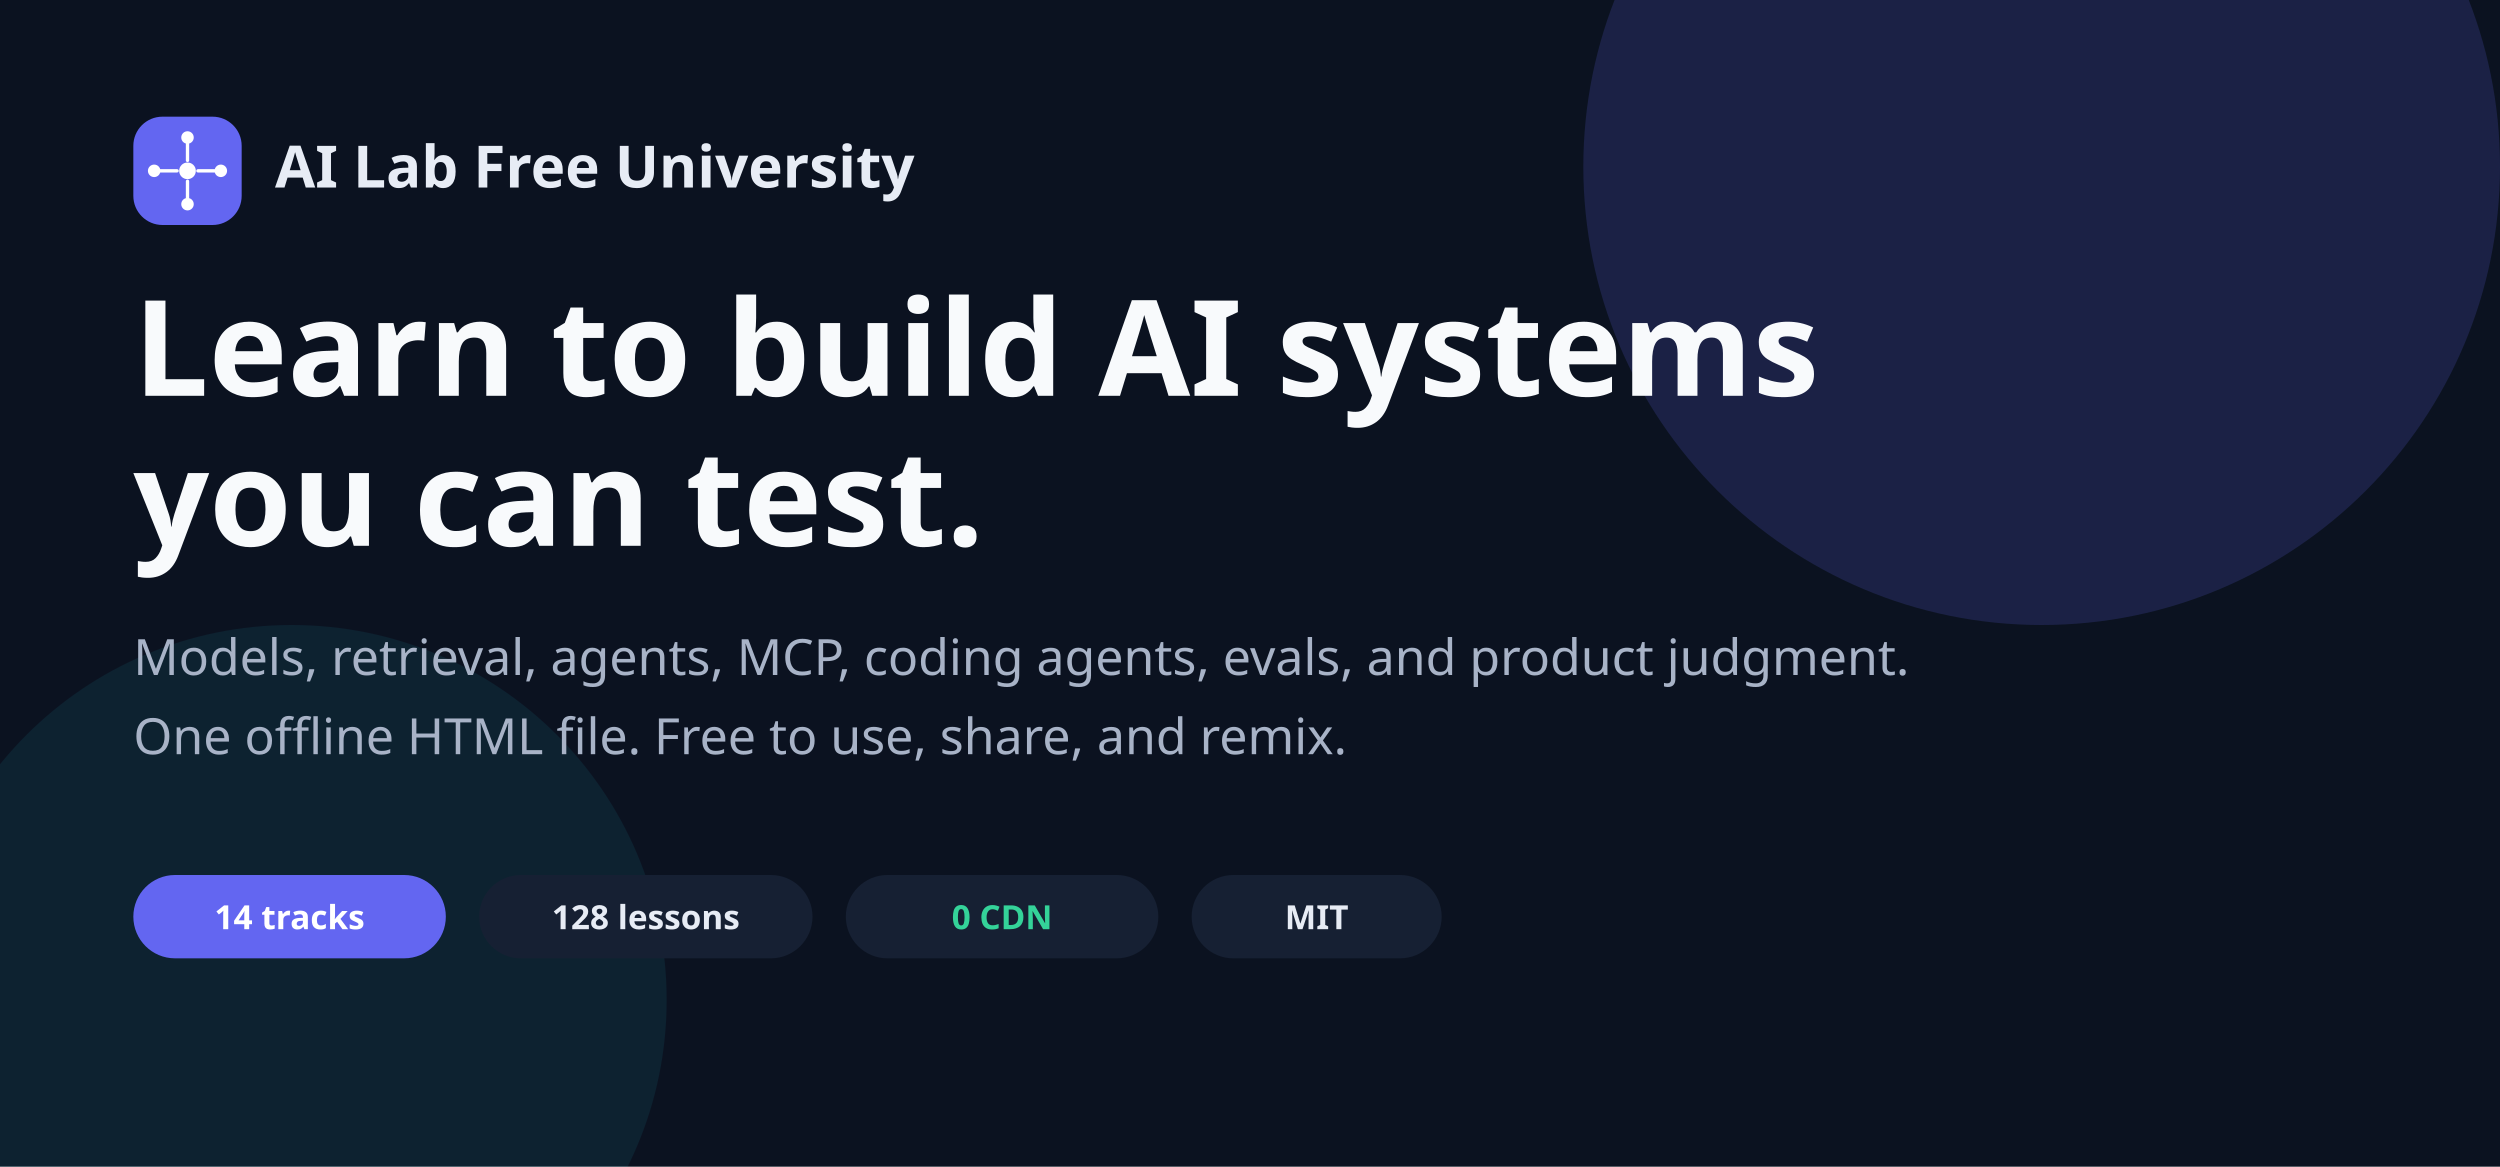
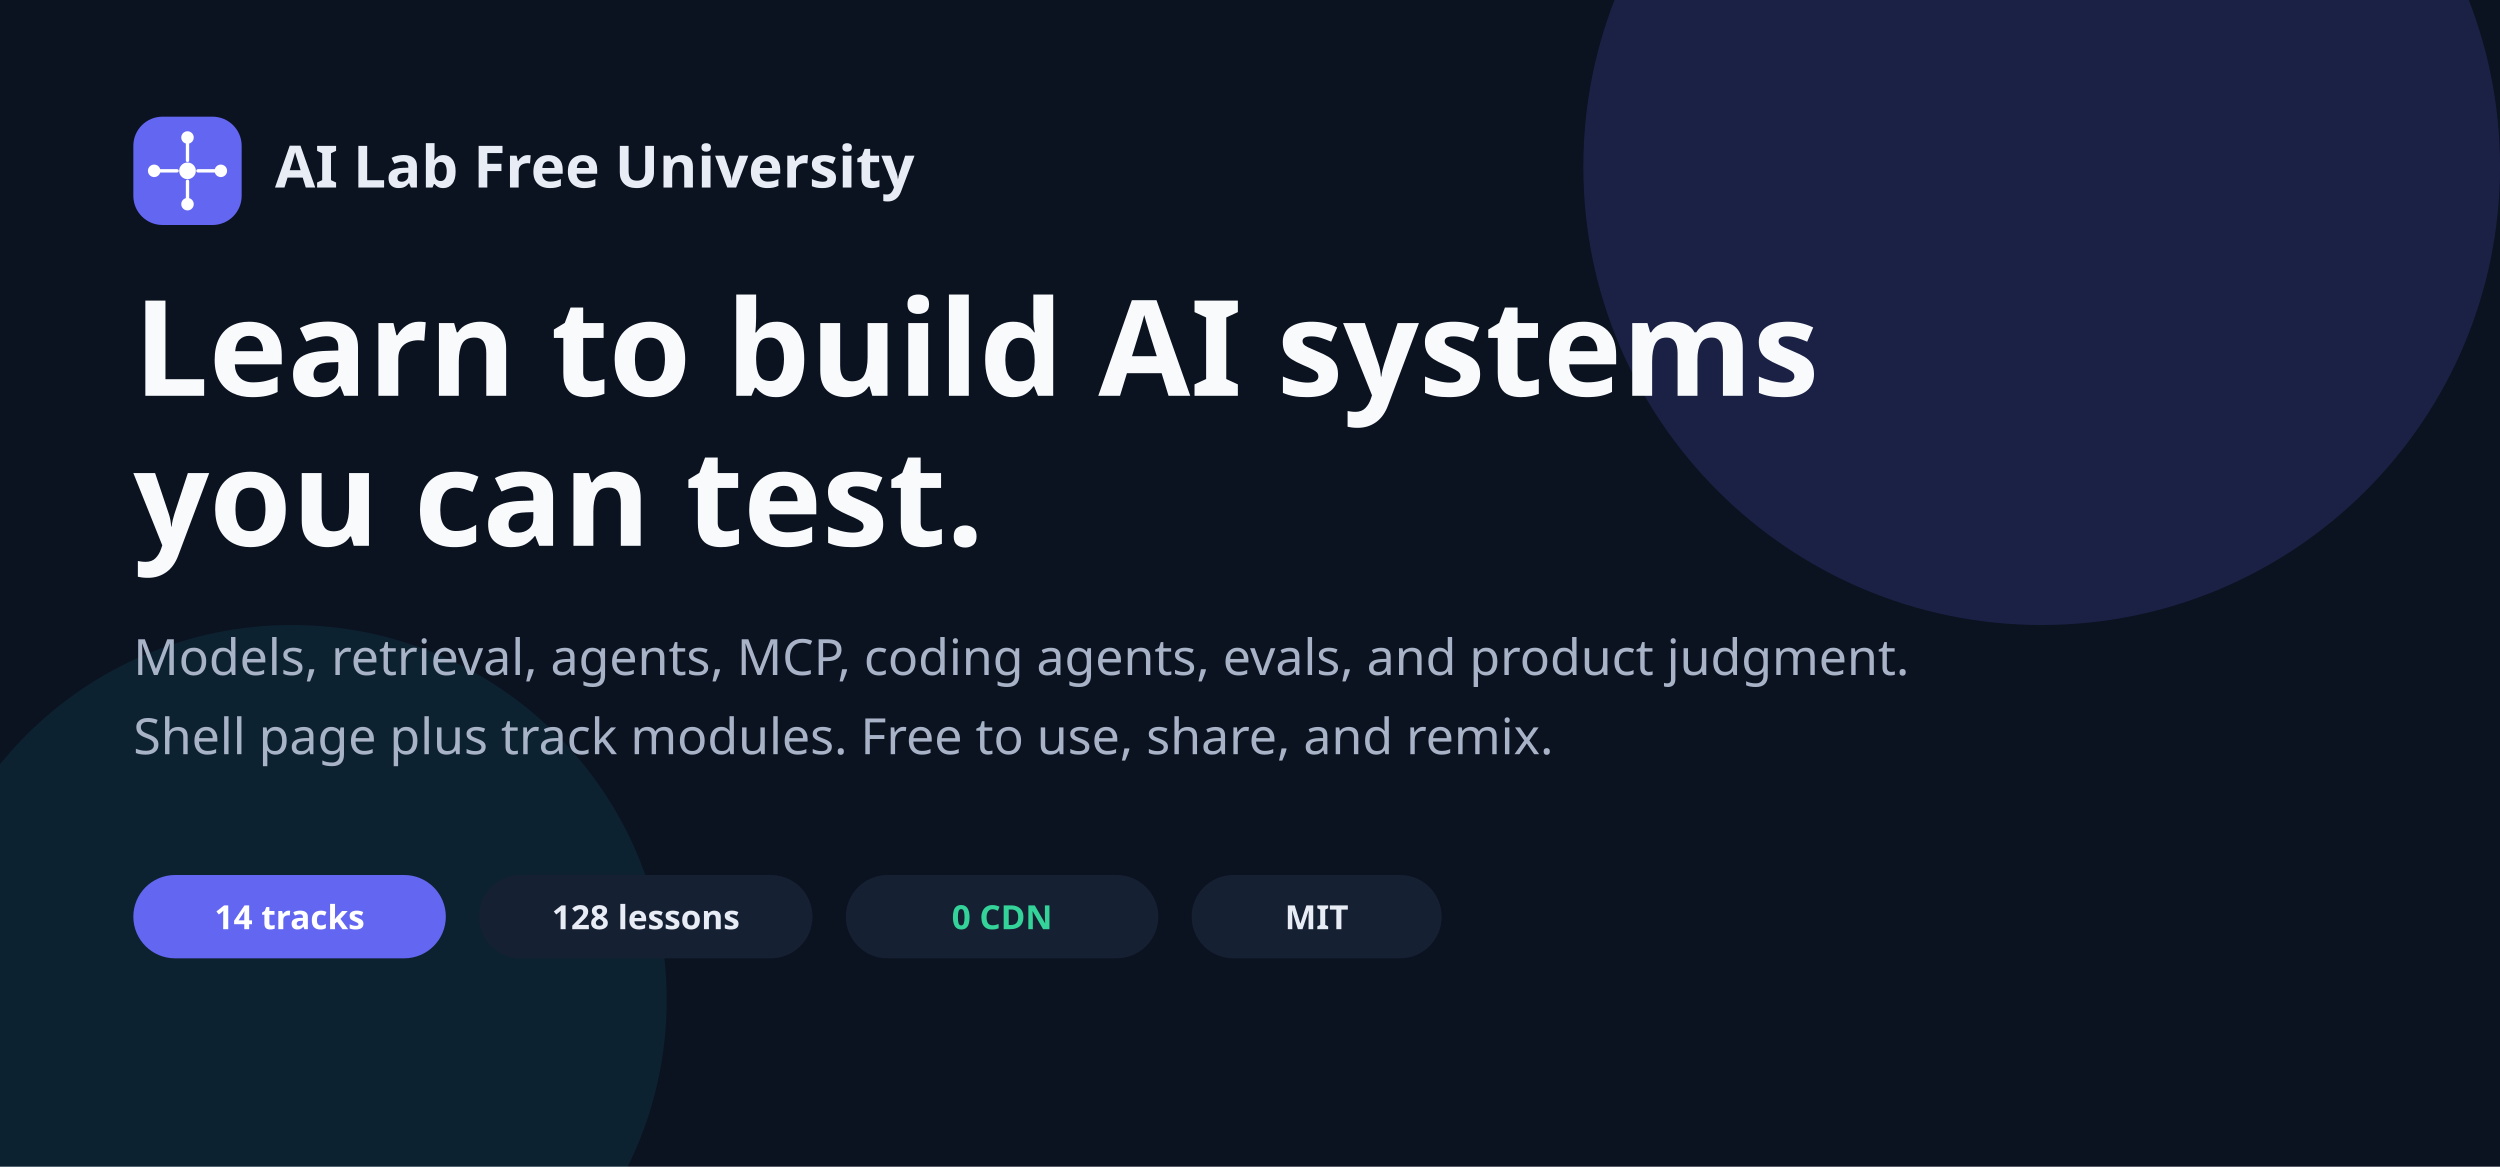
<svg xmlns="http://www.w3.org/2000/svg" viewBox="0 0 1200 560" role="img" aria-label="AI Lab Free University">
  <rect width="1200" height="560" fill="#0B1220" />
  <circle cx="980" cy="80" r="220" fill="#6366F1" opacity="0.18" />
  <circle cx="140" cy="480" r="180" fill="#22D3EE" opacity="0.08" />
  <rect x="64" y="56" width="52" height="52" rx="14" fill="#6366F1" />
  <circle cx="90" cy="82" r="4" fill="#fff" />
  <circle cx="74" cy="82" r="3" fill="#fff" />
  <circle cx="106" cy="82" r="3" fill="#fff" />
  <circle cx="90" cy="66" r="3" fill="#fff" />
  <circle cx="90" cy="98" r="3" fill="#fff" />
  <path d="M77 82h8M95 82h8M90 69v8M90 87v8" stroke="#fff" stroke-width="1.6" fill="none" stroke-linecap="round" />
  <text x="132" y="90" fill="#E7ECF5" font-family="system-ui,Segoe UI,sans-serif" font-size="28" font-weight="650">AI Lab Free University</text>
  <text x="64" y="190" fill="#F8FAFC" font-family="system-ui,Segoe UI,sans-serif" font-size="64" font-weight="650">Learn to build AI systems</text>
  <text x="64" y="262" fill="#F8FAFC" font-family="system-ui,Segoe UI,sans-serif" font-size="64" font-weight="650">you can test.</text>
  <text x="64" y="324" fill="#A8B3C7" font-family="system-ui,Segoe UI,sans-serif" font-size="24">Models, retrieval, agents, MCP, coding agents, evals, and product judgment.</text>
-   <text x="64" y="362" fill="#A8B3C7" font-family="system-ui,Segoe UI,sans-serif" font-size="24">One offline HTML file. Free to use, share, and remix.</text>
+   <text x="64" y="362" fill="#A8B3C7" font-family="system-ui,Segoe UI,sans-serif" font-size="24">Shell page plus track modules. Free to use, share, and remix.</text>
  <g font-family="system-ui,Segoe UI,sans-serif" font-size="16" font-weight="650">
    <rect x="64" y="420" width="150" height="40" rx="20" fill="#6366F1" />
    <text x="139" y="446" text-anchor="middle" fill="#fff">14 tracks</text>
    <rect x="230" y="420" width="160" height="40" rx="20" fill="#162033" />
    <text x="310" y="446" text-anchor="middle" fill="#E7ECF5">128 lessons</text>
    <rect x="406" y="420" width="150" height="40" rx="20" fill="#162033" />
    <text x="481" y="446" text-anchor="middle" fill="#34D399">0 CDN</text>
    <rect x="572" y="420" width="120" height="40" rx="20" fill="#162033" />
    <text x="632" y="446" text-anchor="middle" fill="#E7ECF5">MIT</text>
  </g>
</svg>
